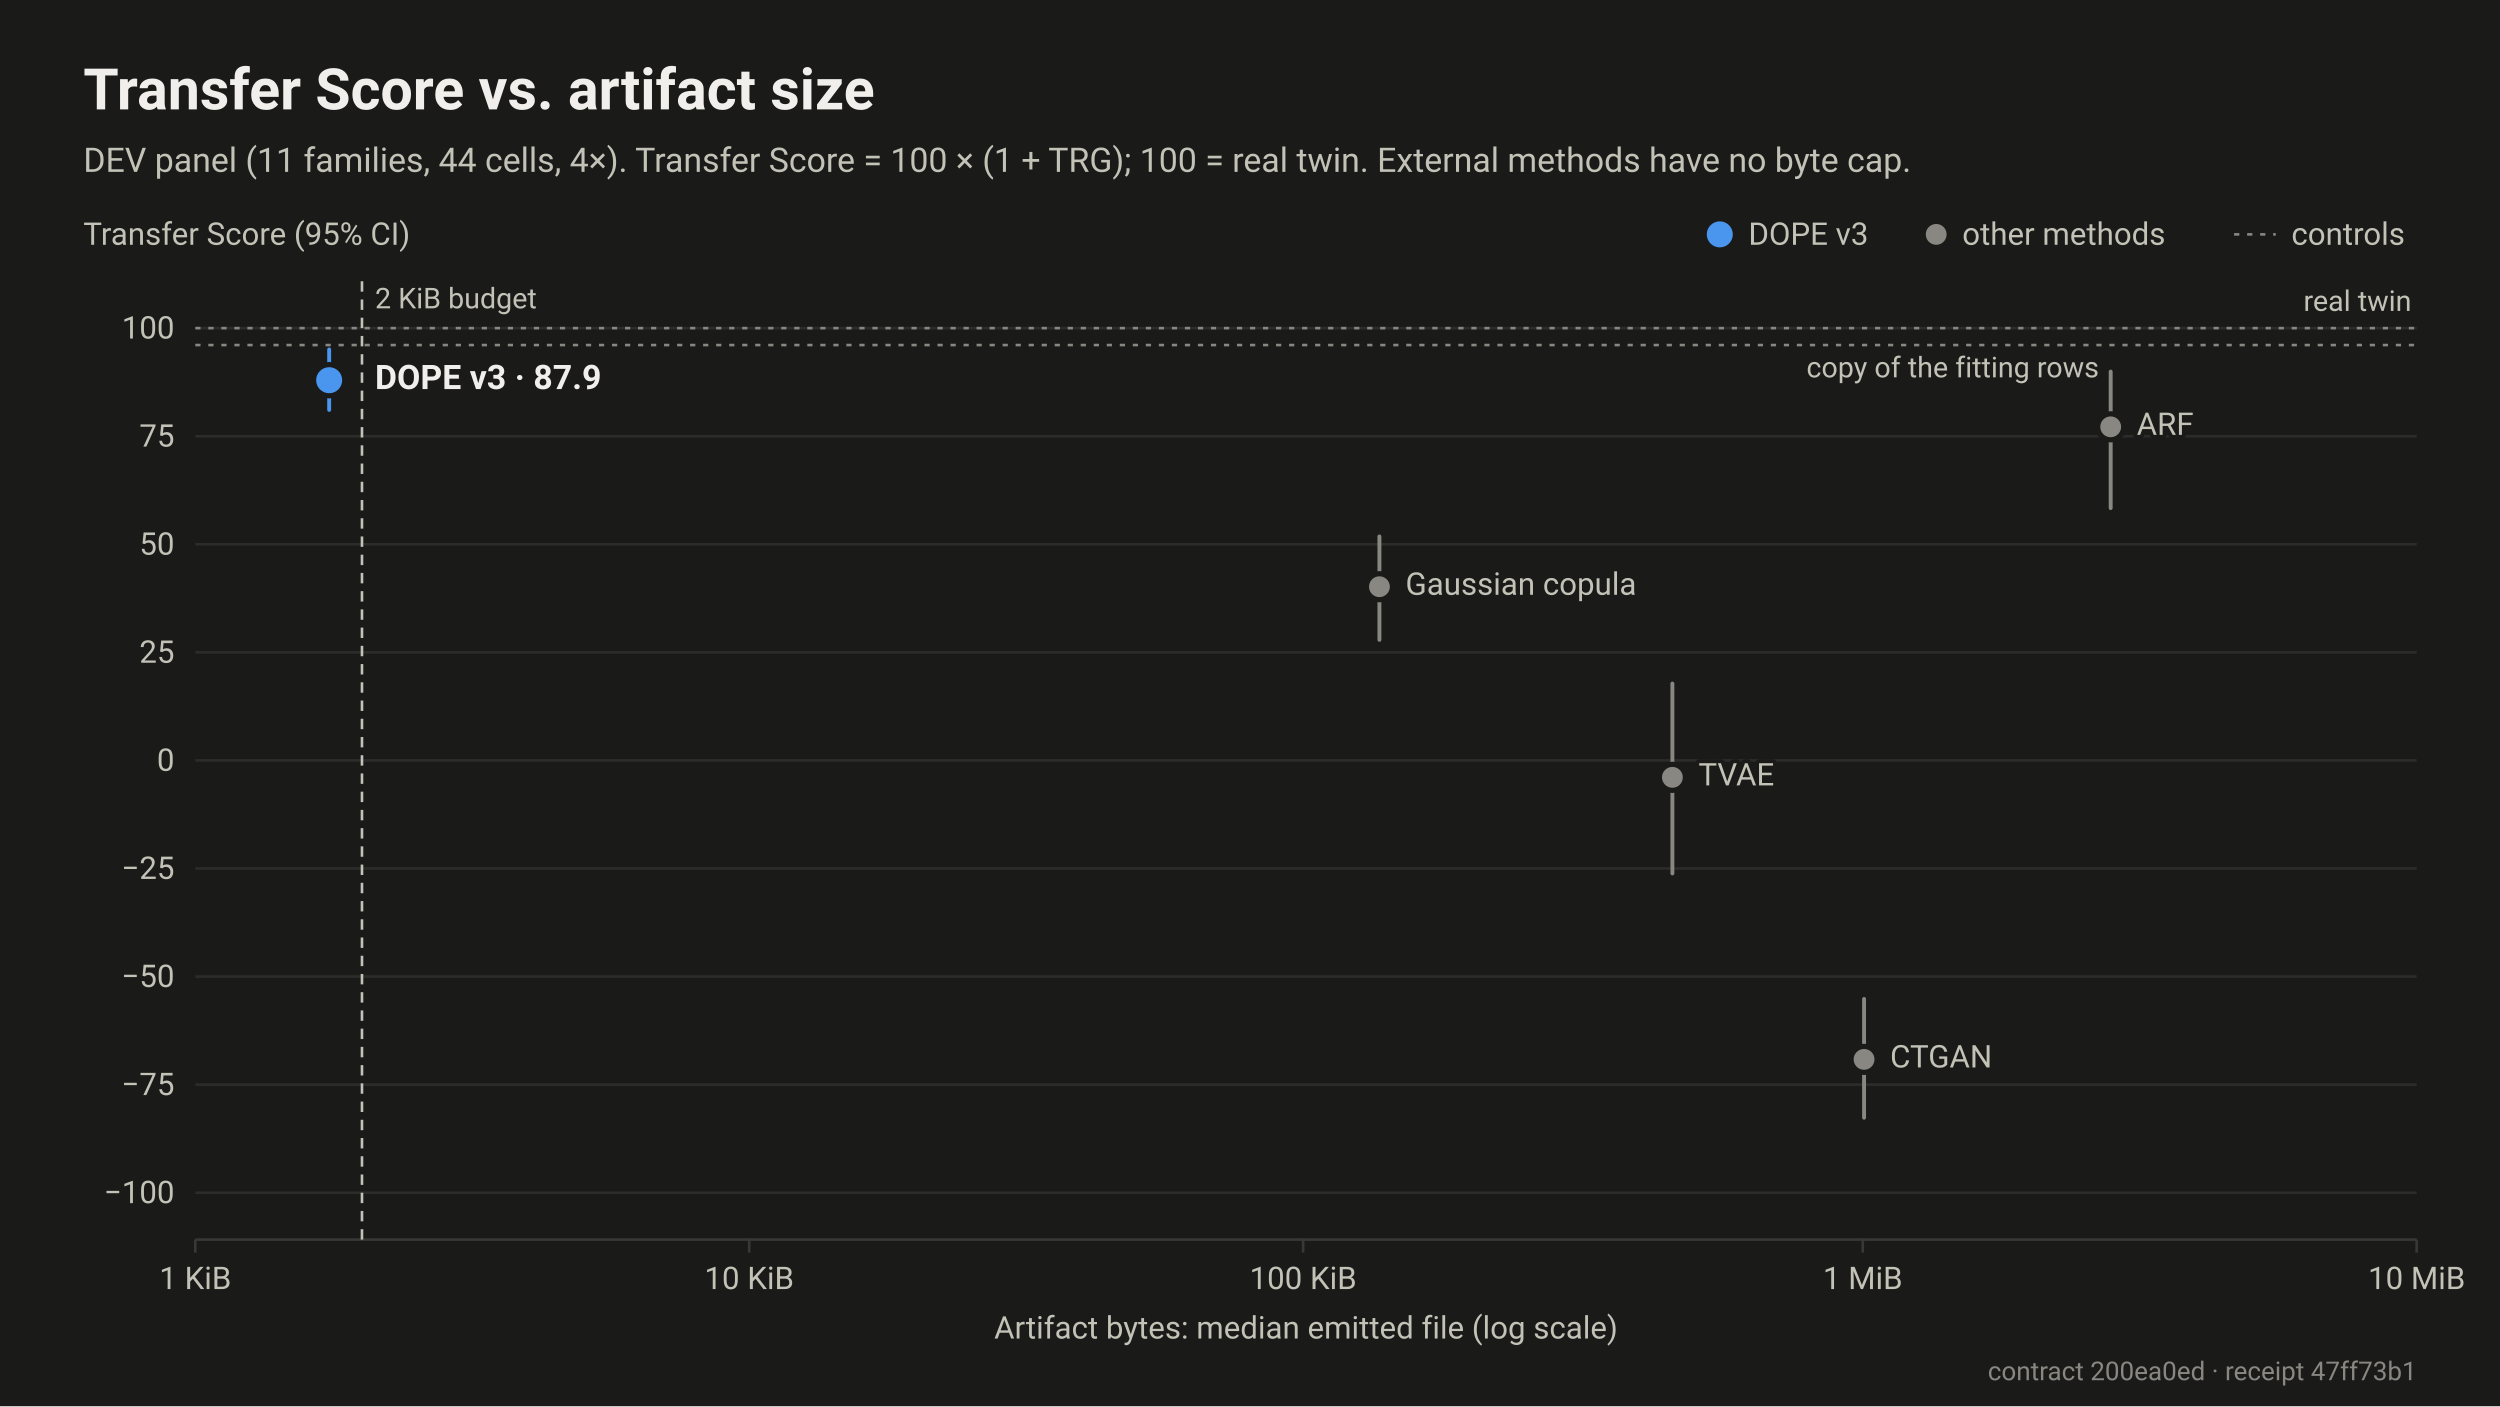
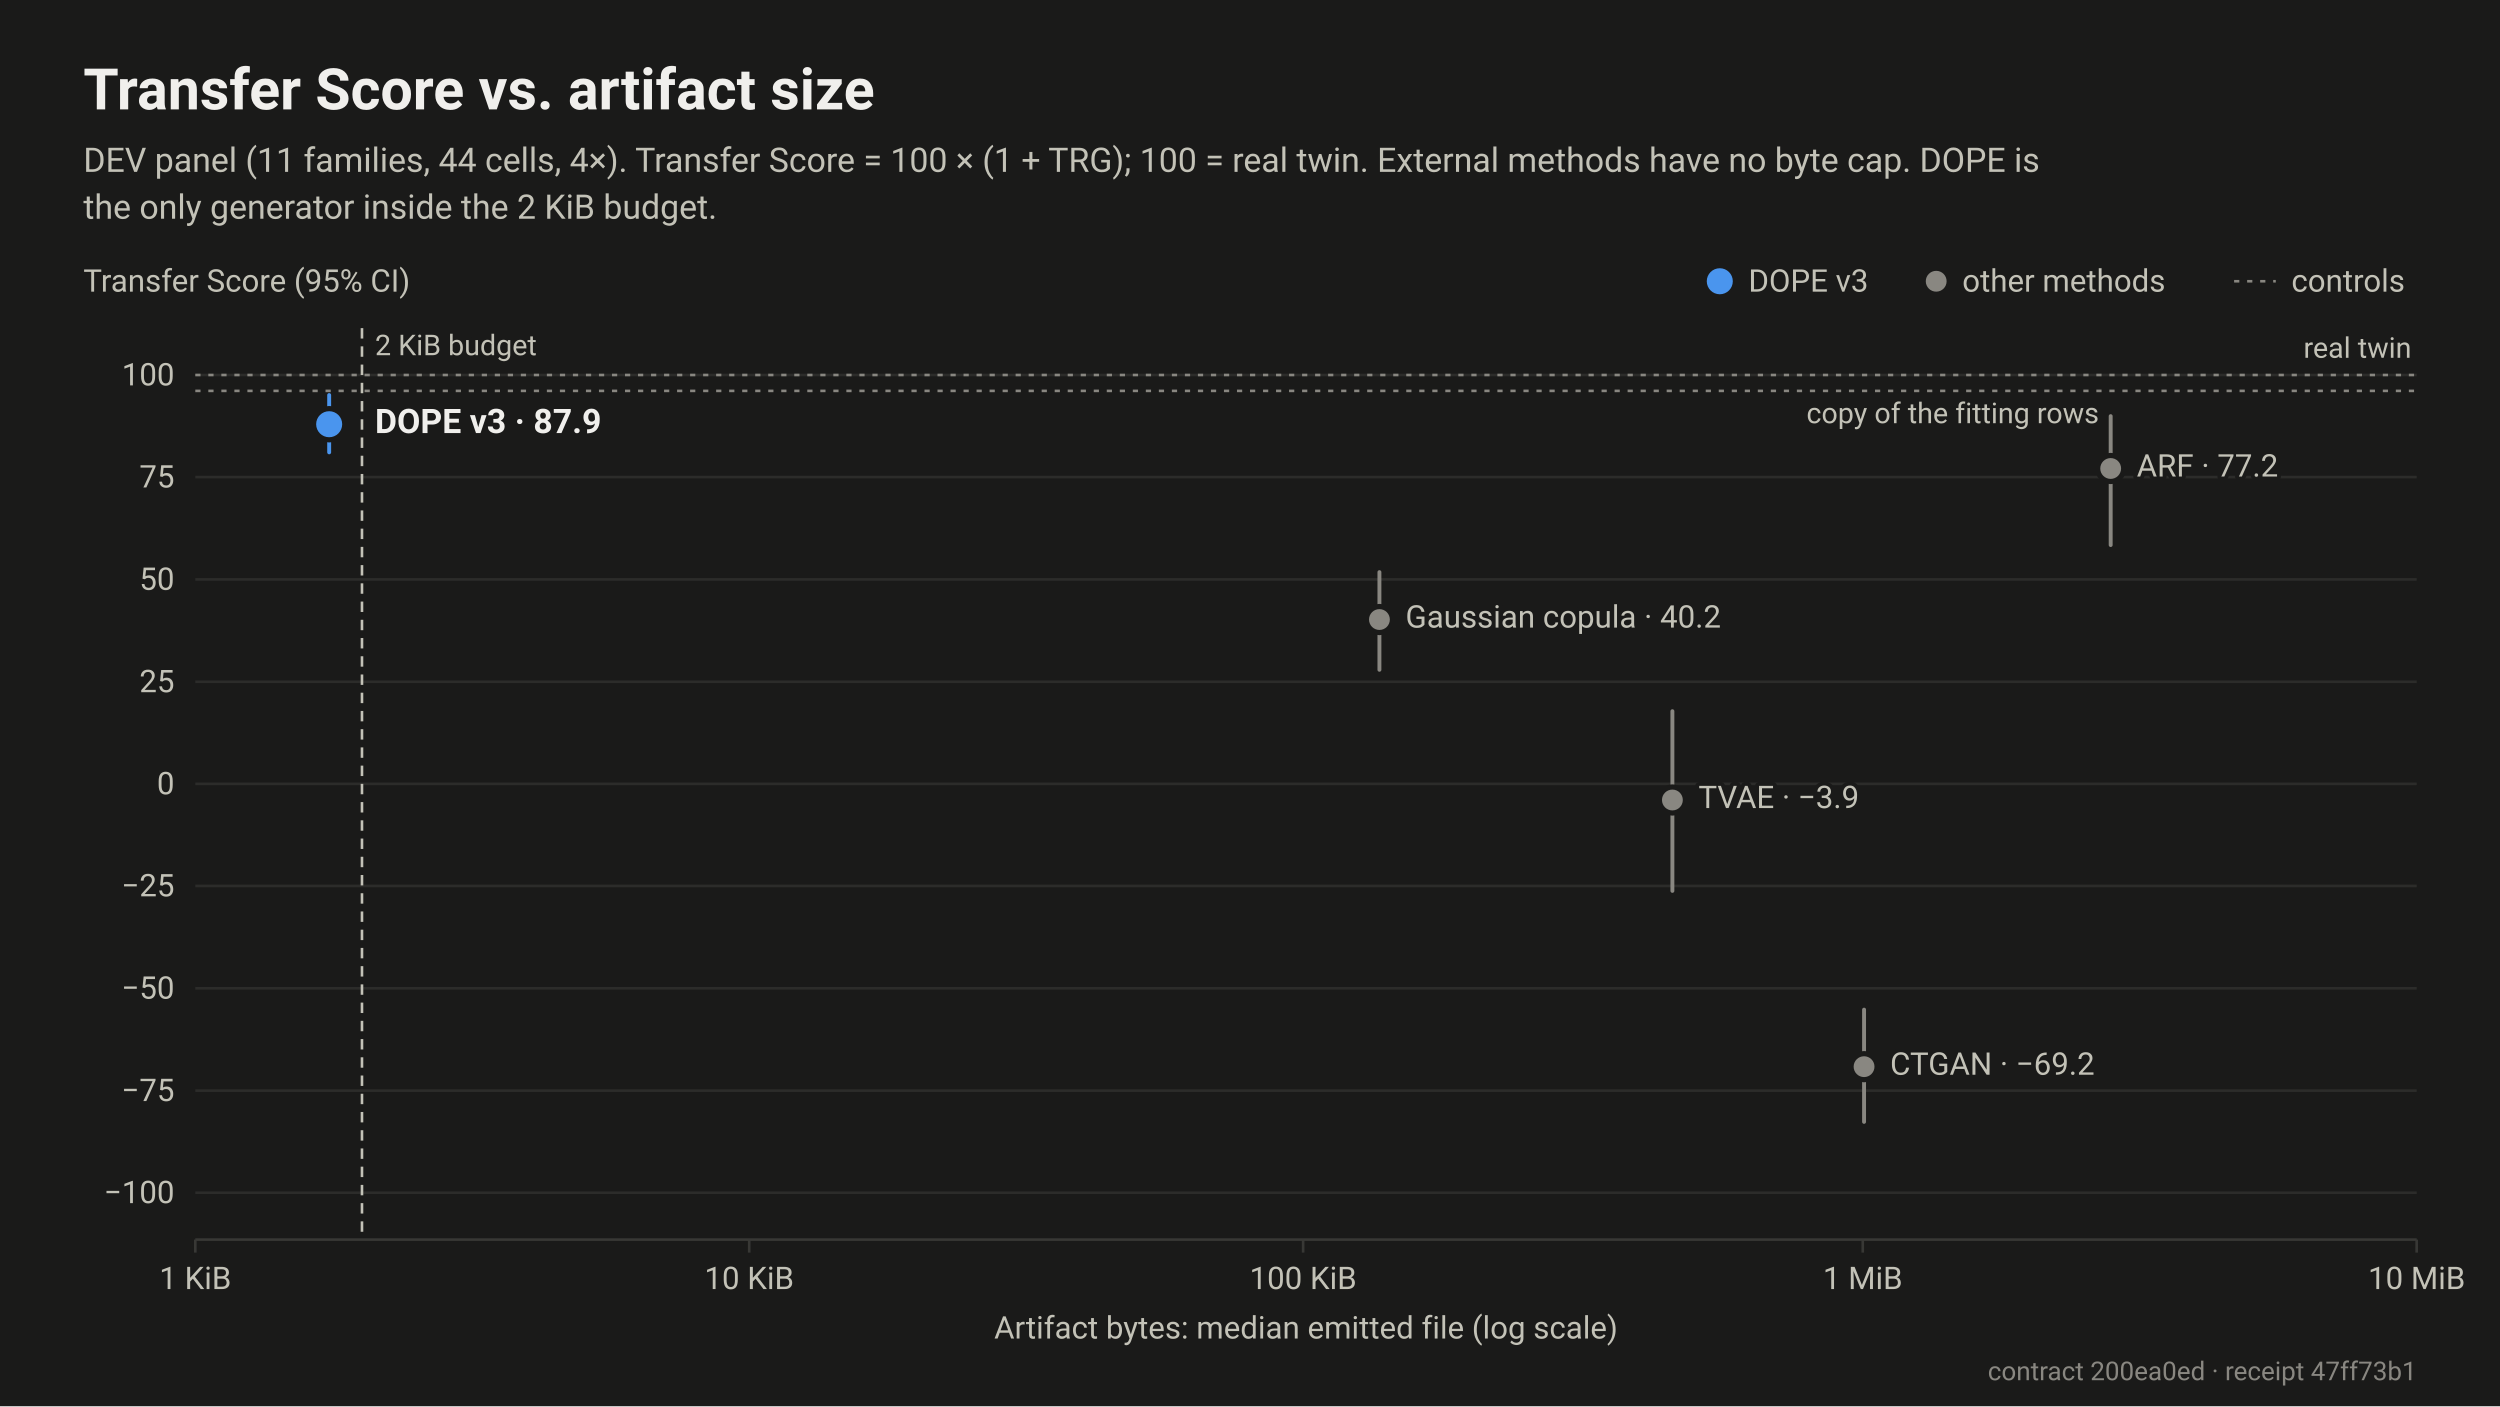
<svg xmlns="http://www.w3.org/2000/svg" width="960" height="540" viewBox="0 0 960 540" role="img" aria-labelledby="hero-title hero-desc" font-family="system-ui, -apple-system, 'Segoe UI', Roboto, Helvetica, Arial, sans-serif">
  <rect class="bg" width="960" height="540" fill="#1a1a19" />
  <line class="grid" x1="75.0" y1="458.0" x2="928.0" y2="458.0" stroke="#2c2c2a" stroke-width="1" />
  <text class="tick" x="67.0" y="462.0" font-size="12.0" fill="#c3c2b7" text-anchor="end">−100</text>
-   <line class="grid" x1="75.0" y1="416.5" x2="928.0" y2="416.5" stroke="#2c2c2a" stroke-width="1" />
-   <text class="tick" x="67.0" y="420.5" font-size="12.0" fill="#c3c2b7" text-anchor="end">−75</text>
-   <line class="grid" x1="75.0" y1="375.0" x2="928.0" y2="375.0" stroke="#2c2c2a" stroke-width="1" />
-   <text class="tick" x="67.0" y="379.0" font-size="12.0" fill="#c3c2b7" text-anchor="end">−50</text>
-   <line class="grid" x1="75.0" y1="333.5" x2="928.0" y2="333.5" stroke="#2c2c2a" stroke-width="1" />
-   <text class="tick" x="67.0" y="337.5" font-size="12.0" fill="#c3c2b7" text-anchor="end">−25</text>
-   <line class="grid" x1="75.0" y1="292.0" x2="928.0" y2="292.0" stroke="#2c2c2a" stroke-width="1" />
-   <text class="tick" x="67.0" y="296.0" font-size="12.0" fill="#c3c2b7" text-anchor="end">0</text>
-   <line class="grid" x1="75.0" y1="250.5" x2="928.0" y2="250.5" stroke="#2c2c2a" stroke-width="1" />
-   <text class="tick" x="67.0" y="254.5" font-size="12.0" fill="#c3c2b7" text-anchor="end">25</text>
-   <line class="grid" x1="75.0" y1="209.0" x2="928.0" y2="209.0" stroke="#2c2c2a" stroke-width="1" />
-   <text class="tick" x="67.0" y="213.0" font-size="12.0" fill="#c3c2b7" text-anchor="end">50</text>
-   <line class="grid" x1="75.0" y1="167.5" x2="928.0" y2="167.5" stroke="#2c2c2a" stroke-width="1" />
-   <text class="tick" x="67.0" y="171.5" font-size="12.0" fill="#c3c2b7" text-anchor="end">75</text>
-   <line class="grid" x1="75.0" y1="126.0" x2="928.0" y2="126.0" stroke="#2c2c2a" stroke-width="1" />
-   <text class="tick" x="67.0" y="130.0" font-size="12.0" fill="#c3c2b7" text-anchor="end">100</text>
+   <line class="grid" x1="75.0" y1="418.8" x2="928.0" y2="418.8" stroke="#2c2c2a" stroke-width="1" />
+   <text class="tick" x="67.0" y="422.8" font-size="12.0" fill="#c3c2b7" text-anchor="end">−75</text>
+   <line class="grid" x1="75.0" y1="379.5" x2="928.0" y2="379.5" stroke="#2c2c2a" stroke-width="1" />
+   <text class="tick" x="67.0" y="383.5" font-size="12.0" fill="#c3c2b7" text-anchor="end">−50</text>
+   <line class="grid" x1="75.0" y1="340.2" x2="928.0" y2="340.2" stroke="#2c2c2a" stroke-width="1" />
+   <text class="tick" x="67.0" y="344.2" font-size="12.0" fill="#c3c2b7" text-anchor="end">−25</text>
+   <line class="grid" x1="75.0" y1="301.0" x2="928.0" y2="301.0" stroke="#2c2c2a" stroke-width="1" />
+   <text class="tick" x="67.0" y="305.0" font-size="12.0" fill="#c3c2b7" text-anchor="end">0</text>
+   <line class="grid" x1="75.0" y1="261.8" x2="928.0" y2="261.8" stroke="#2c2c2a" stroke-width="1" />
+   <text class="tick" x="67.0" y="265.8" font-size="12.0" fill="#c3c2b7" text-anchor="end">25</text>
+   <line class="grid" x1="75.0" y1="222.5" x2="928.0" y2="222.5" stroke="#2c2c2a" stroke-width="1" />
+   <text class="tick" x="67.0" y="226.5" font-size="12.0" fill="#c3c2b7" text-anchor="end">50</text>
+   <line class="grid" x1="75.0" y1="183.2" x2="928.0" y2="183.2" stroke="#2c2c2a" stroke-width="1" />
+   <text class="tick" x="67.0" y="187.2" font-size="12.0" fill="#c3c2b7" text-anchor="end">75</text>
+   <line class="grid" x1="75.0" y1="144.0" x2="928.0" y2="144.0" stroke="#2c2c2a" stroke-width="1" />
+   <text class="tick" x="67.0" y="148.0" font-size="12.0" fill="#c3c2b7" text-anchor="end">100</text>
  <line class="axis" x1="75.0" y1="476.0" x2="928.0" y2="476.0" stroke="#383835" stroke-width="1" />
  <line class="tick" x1="75.0" y1="476.0" x2="75.0" y2="481.0" stroke="#383835" stroke-width="1" />
  <text class="tick" x="75.0" y="495.0" font-size="12.0" fill="#c3c2b7" text-anchor="middle">1 KiB</text>
  <line class="tick" x1="287.7" y1="476.0" x2="287.7" y2="481.0" stroke="#383835" stroke-width="1" />
  <text class="tick" x="287.7" y="495.0" font-size="12.0" fill="#c3c2b7" text-anchor="middle">10 KiB</text>
  <line class="tick" x1="500.4" y1="476.0" x2="500.4" y2="481.0" stroke="#383835" stroke-width="1" />
  <text class="tick" x="500.4" y="495.0" font-size="12.0" fill="#c3c2b7" text-anchor="middle">100 KiB</text>
  <line class="tick" x1="715.3" y1="476.0" x2="715.3" y2="481.0" stroke="#383835" stroke-width="1" />
  <text class="tick" x="715.3" y="495.0" font-size="12.0" fill="#c3c2b7" text-anchor="middle">1 MiB</text>
  <line class="tick" x1="928.0" y1="476.0" x2="928.0" y2="481.0" stroke="#383835" stroke-width="1" />
  <text class="tick" x="928.0" y="495.0" font-size="12.0" fill="#c3c2b7" text-anchor="middle">10 MiB</text>
-   <line class="budget" x1="139.0" y1="108.0" x2="139.0" y2="476.0" stroke="#c3c2b7" stroke-width="1" stroke-dasharray="4 3" />
-   <line class="ref" x1="75.0" y1="126.0" x2="928.0" y2="126.0" stroke="#898781" stroke-width="1" stroke-dasharray="2 3" />
-   <line class="ref" x1="75.0" y1="132.5" x2="928.0" y2="132.5" stroke="#898781" stroke-width="1" stroke-dasharray="2 3" />
+   <line class="budget" x1="139.0" y1="126.0" x2="139.0" y2="476.0" stroke="#c3c2b7" stroke-width="1" stroke-dasharray="4 3" />
+   <line class="ref" x1="75.0" y1="144.0" x2="928.0" y2="144.0" stroke="#898781" stroke-width="1" stroke-dasharray="2 3" />
+   <line class="ref" x1="75.0" y1="150.1" x2="928.0" y2="150.1" stroke="#898781" stroke-width="1" stroke-dasharray="2 3" />
  <g>
-     <line class="ci ot" x1="529.7" y1="206.0" x2="529.7" y2="245.7" stroke="#898781" stroke-width="1.5" stroke-linecap="round" />
-     <circle class="pt ot" cx="529.7" cy="225.3" r="4.0" fill="#898781" stroke="#1a1a19" stroke-width="4" paint-order="stroke" />
+     <line class="ci ot" x1="529.7" y1="219.7" x2="529.7" y2="257.2" stroke="#898781" stroke-width="1.5" stroke-linecap="round" />
+     <circle class="pt ot" cx="529.7" cy="237.9" r="4.0" fill="#898781" stroke="#1a1a19" stroke-width="4" paint-order="stroke" />
  </g>
  <g>
-     <line class="ci ot" x1="715.8" y1="383.6" x2="715.8" y2="429.2" stroke="#898781" stroke-width="1.5" stroke-linecap="round" />
-     <circle class="pt ot" cx="715.8" cy="406.8" r="4.0" fill="#898781" stroke="#1a1a19" stroke-width="4" paint-order="stroke" />
+     <line class="ci ot" x1="715.8" y1="387.7" x2="715.8" y2="430.8" stroke="#898781" stroke-width="1.5" stroke-linecap="round" />
+     <circle class="pt ot" cx="715.8" cy="409.6" r="4.0" fill="#898781" stroke="#1a1a19" stroke-width="4" paint-order="stroke" />
  </g>
  <g>
-     <line class="ci ot" x1="642.2" y1="262.5" x2="642.2" y2="335.4" stroke="#898781" stroke-width="1.5" stroke-linecap="round" />
-     <circle class="pt ot" cx="642.2" cy="298.5" r="4.0" fill="#898781" stroke="#1a1a19" stroke-width="4" paint-order="stroke" />
+     <line class="ci ot" x1="642.2" y1="273.1" x2="642.2" y2="342.1" stroke="#898781" stroke-width="1.5" stroke-linecap="round" />
+     <circle class="pt ot" cx="642.2" cy="307.2" r="4.0" fill="#898781" stroke="#1a1a19" stroke-width="4" paint-order="stroke" />
  </g>
  <g>
-     <line class="ci ot" x1="810.5" y1="142.7" x2="810.5" y2="195.1" stroke="#898781" stroke-width="1.5" stroke-linecap="round" />
-     <circle class="pt ot" cx="810.5" cy="163.9" r="4.0" fill="#898781" stroke="#1a1a19" stroke-width="4" paint-order="stroke" />
+     <line class="ci ot" x1="810.5" y1="159.8" x2="810.5" y2="209.3" stroke="#898781" stroke-width="1.5" stroke-linecap="round" />
+     <circle class="pt ot" cx="810.5" cy="179.9" r="4.0" fill="#898781" stroke="#1a1a19" stroke-width="4" paint-order="stroke" />
  </g>
  <g>
-     <line class="ci hl" x1="126.4" y1="134.2" x2="126.4" y2="157.4" stroke="#4a95ee" stroke-width="1.5" stroke-linecap="round" />
-     <circle class="pt hl" cx="126.4" cy="146.0" r="5.0" fill="#4a95ee" stroke="#1a1a19" stroke-width="4" paint-order="stroke" />
+     <line class="ci hl" x1="126.4" y1="151.7" x2="126.4" y2="173.7" stroke="#4a95ee" stroke-width="1.5" stroke-linecap="round" />
+     <circle class="pt hl" cx="126.4" cy="162.9" r="5.0" fill="#4a95ee" stroke="#1a1a19" stroke-width="4" paint-order="stroke" />
  </g>
-   <text class="budget-label" x="144.0" y="118.4" font-size="11.0" fill="#c3c2b7" stroke="#1a1a19" stroke-width="3" stroke-linejoin="round" paint-order="stroke">2 KiB budget</text>
-   <text class="ref-label" x="926.0" y="119.4" font-size="11.0" fill="#c3c2b7" text-anchor="end" stroke="#1a1a19" stroke-width="3" stroke-linejoin="round" paint-order="stroke">real twin</text>
-   <text class="ref-label" x="806.0" y="144.9" font-size="11.0" fill="#c3c2b7" text-anchor="end" stroke="#1a1a19" stroke-width="3" stroke-linejoin="round" paint-order="stroke">copy of the fitting rows</text>
-   <text class="label hl" x="144.0" y="149.4" font-size="13.0" fill="#f0efec" font-weight="600" stroke="#1a1a19" stroke-width="3" stroke-linejoin="round" paint-order="stroke">DOPE v3 · 87.9</text>
-   <text class="label" x="539.7" y="228.4" font-size="12.0" fill="#c3c2b7" stroke="#1a1a19" stroke-width="3" stroke-linejoin="round" paint-order="stroke">Gaussian copula</text>
-   <text class="label" x="725.8" y="409.9" font-size="12.0" fill="#c3c2b7" stroke="#1a1a19" stroke-width="3" stroke-linejoin="round" paint-order="stroke">CTGAN</text>
-   <text class="label" x="652.2" y="301.6" font-size="12.0" fill="#c3c2b7" stroke="#1a1a19" stroke-width="3" stroke-linejoin="round" paint-order="stroke">TVAE</text>
-   <text class="label" x="820.5" y="167.0" font-size="12.0" fill="#c3c2b7" stroke="#1a1a19" stroke-width="3" stroke-linejoin="round" paint-order="stroke">ARF</text>
+   <text class="budget-label" x="144.0" y="136.4" font-size="11.0" fill="#c3c2b7" stroke="#1a1a19" stroke-width="3" stroke-linejoin="round" paint-order="stroke">2 KiB budget</text>
+   <text class="ref-label" x="926.0" y="137.4" font-size="11.0" fill="#c3c2b7" text-anchor="end" stroke="#1a1a19" stroke-width="3" stroke-linejoin="round" paint-order="stroke">real twin</text>
+   <text class="ref-label" x="806.0" y="162.5" font-size="11.0" fill="#c3c2b7" text-anchor="end" stroke="#1a1a19" stroke-width="3" stroke-linejoin="round" paint-order="stroke">copy of the fitting rows</text>
+   <text class="label hl" x="144.0" y="166.3" font-size="13.0" fill="#f0efec" font-weight="600" stroke="#1a1a19" stroke-width="3" stroke-linejoin="round" paint-order="stroke">DOPE v3 · 87.9</text>
+   <text class="label" x="539.7" y="241.0" font-size="12.0" fill="#c3c2b7" stroke="#1a1a19" stroke-width="3" stroke-linejoin="round" paint-order="stroke">Gaussian copula · 40.2</text>
+   <text class="label" x="725.8" y="412.7" font-size="12.0" fill="#c3c2b7" stroke="#1a1a19" stroke-width="3" stroke-linejoin="round" paint-order="stroke">CTGAN · −69.2</text>
+   <text class="label" x="652.2" y="310.3" font-size="12.0" fill="#c3c2b7" stroke="#1a1a19" stroke-width="3" stroke-linejoin="round" paint-order="stroke">TVAE · −3.9</text>
+   <text class="label" x="820.5" y="183.0" font-size="12.0" fill="#c3c2b7" stroke="#1a1a19" stroke-width="3" stroke-linejoin="round" paint-order="stroke">ARF · 77.2</text>
  <text class="title" x="32.0" y="42.0" font-size="22.0" fill="#f0efec" font-weight="600">Transfer Score vs. artifact size</text>
-   <text class="note" x="32.0" y="66.0" font-size="13.0" fill="#c3c2b7">DEV panel (11 families, 44 cells, 4×). Transfer Score = 100 × (1 + TRG); 100 = real twin. External methods have no byte cap.</text>
-   <circle class="key" cx="660.4" cy="90.0" r="5.0" fill="#4a95ee" stroke="#1a1a19" stroke-width="4" paint-order="stroke" />
-   <text class="key" x="671.4" y="94.0" font-size="12.0" fill="#c3c2b7">DOPE v3</text>
-   <circle class="key" cx="743.5" cy="90.0" r="4.0" fill="#898781" stroke="#1a1a19" stroke-width="4" paint-order="stroke" />
-   <text class="key" x="753.5" y="94.0" font-size="12.0" fill="#c3c2b7">other methods</text>
-   <line class="key" x1="857.9" y1="90.0" x2="873.9" y2="90.0" stroke="#898781" stroke-width="1" stroke-dasharray="2 3" />
-   <text class="key" x="879.9" y="94.0" font-size="12.0" fill="#c3c2b7">controls</text>
-   <text class="axis-title" x="32.0" y="94.0" font-size="12.0" fill="#c3c2b7">Transfer Score (95% CI)</text>
+   <text class="note" x="32.0" y="66.0" font-size="13.0" fill="#c3c2b7">DEV panel (11 families, 44 cells, 4×). Transfer Score = 100 × (1 + TRG); 100 = real twin. External methods have no byte cap. DOPE is</text>
+   <text class="note" x="32.0" y="84.0" font-size="13.0" fill="#c3c2b7">the only generator inside the 2 KiB budget.</text>
+   <circle class="key" cx="660.4" cy="108.0" r="5.0" fill="#4a95ee" stroke="#1a1a19" stroke-width="4" paint-order="stroke" />
+   <text class="key" x="671.4" y="112.0" font-size="12.0" fill="#c3c2b7">DOPE v3</text>
+   <circle class="key" cx="743.5" cy="108.0" r="4.0" fill="#898781" stroke="#1a1a19" stroke-width="4" paint-order="stroke" />
+   <text class="key" x="753.5" y="112.0" font-size="12.0" fill="#c3c2b7">other methods</text>
+   <line class="key" x1="857.9" y1="108.0" x2="873.9" y2="108.0" stroke="#898781" stroke-width="1" stroke-dasharray="2 3" />
+   <text class="key" x="879.9" y="112.0" font-size="12.0" fill="#c3c2b7">controls</text>
+   <text class="axis-title" x="32.0" y="112.0" font-size="12.0" fill="#c3c2b7">Transfer Score (95% CI)</text>
  <text class="axis-title" x="501.5" y="514.0" font-size="12.0" fill="#c3c2b7" text-anchor="middle">Artifact bytes: median emitted file (log scale)</text>
  <text class="footer" x="928.0" y="530.0" font-size="10.0" fill="#898781" text-anchor="end">contract 200ea0ed · receipt 47ff73b1</text>
</svg>
